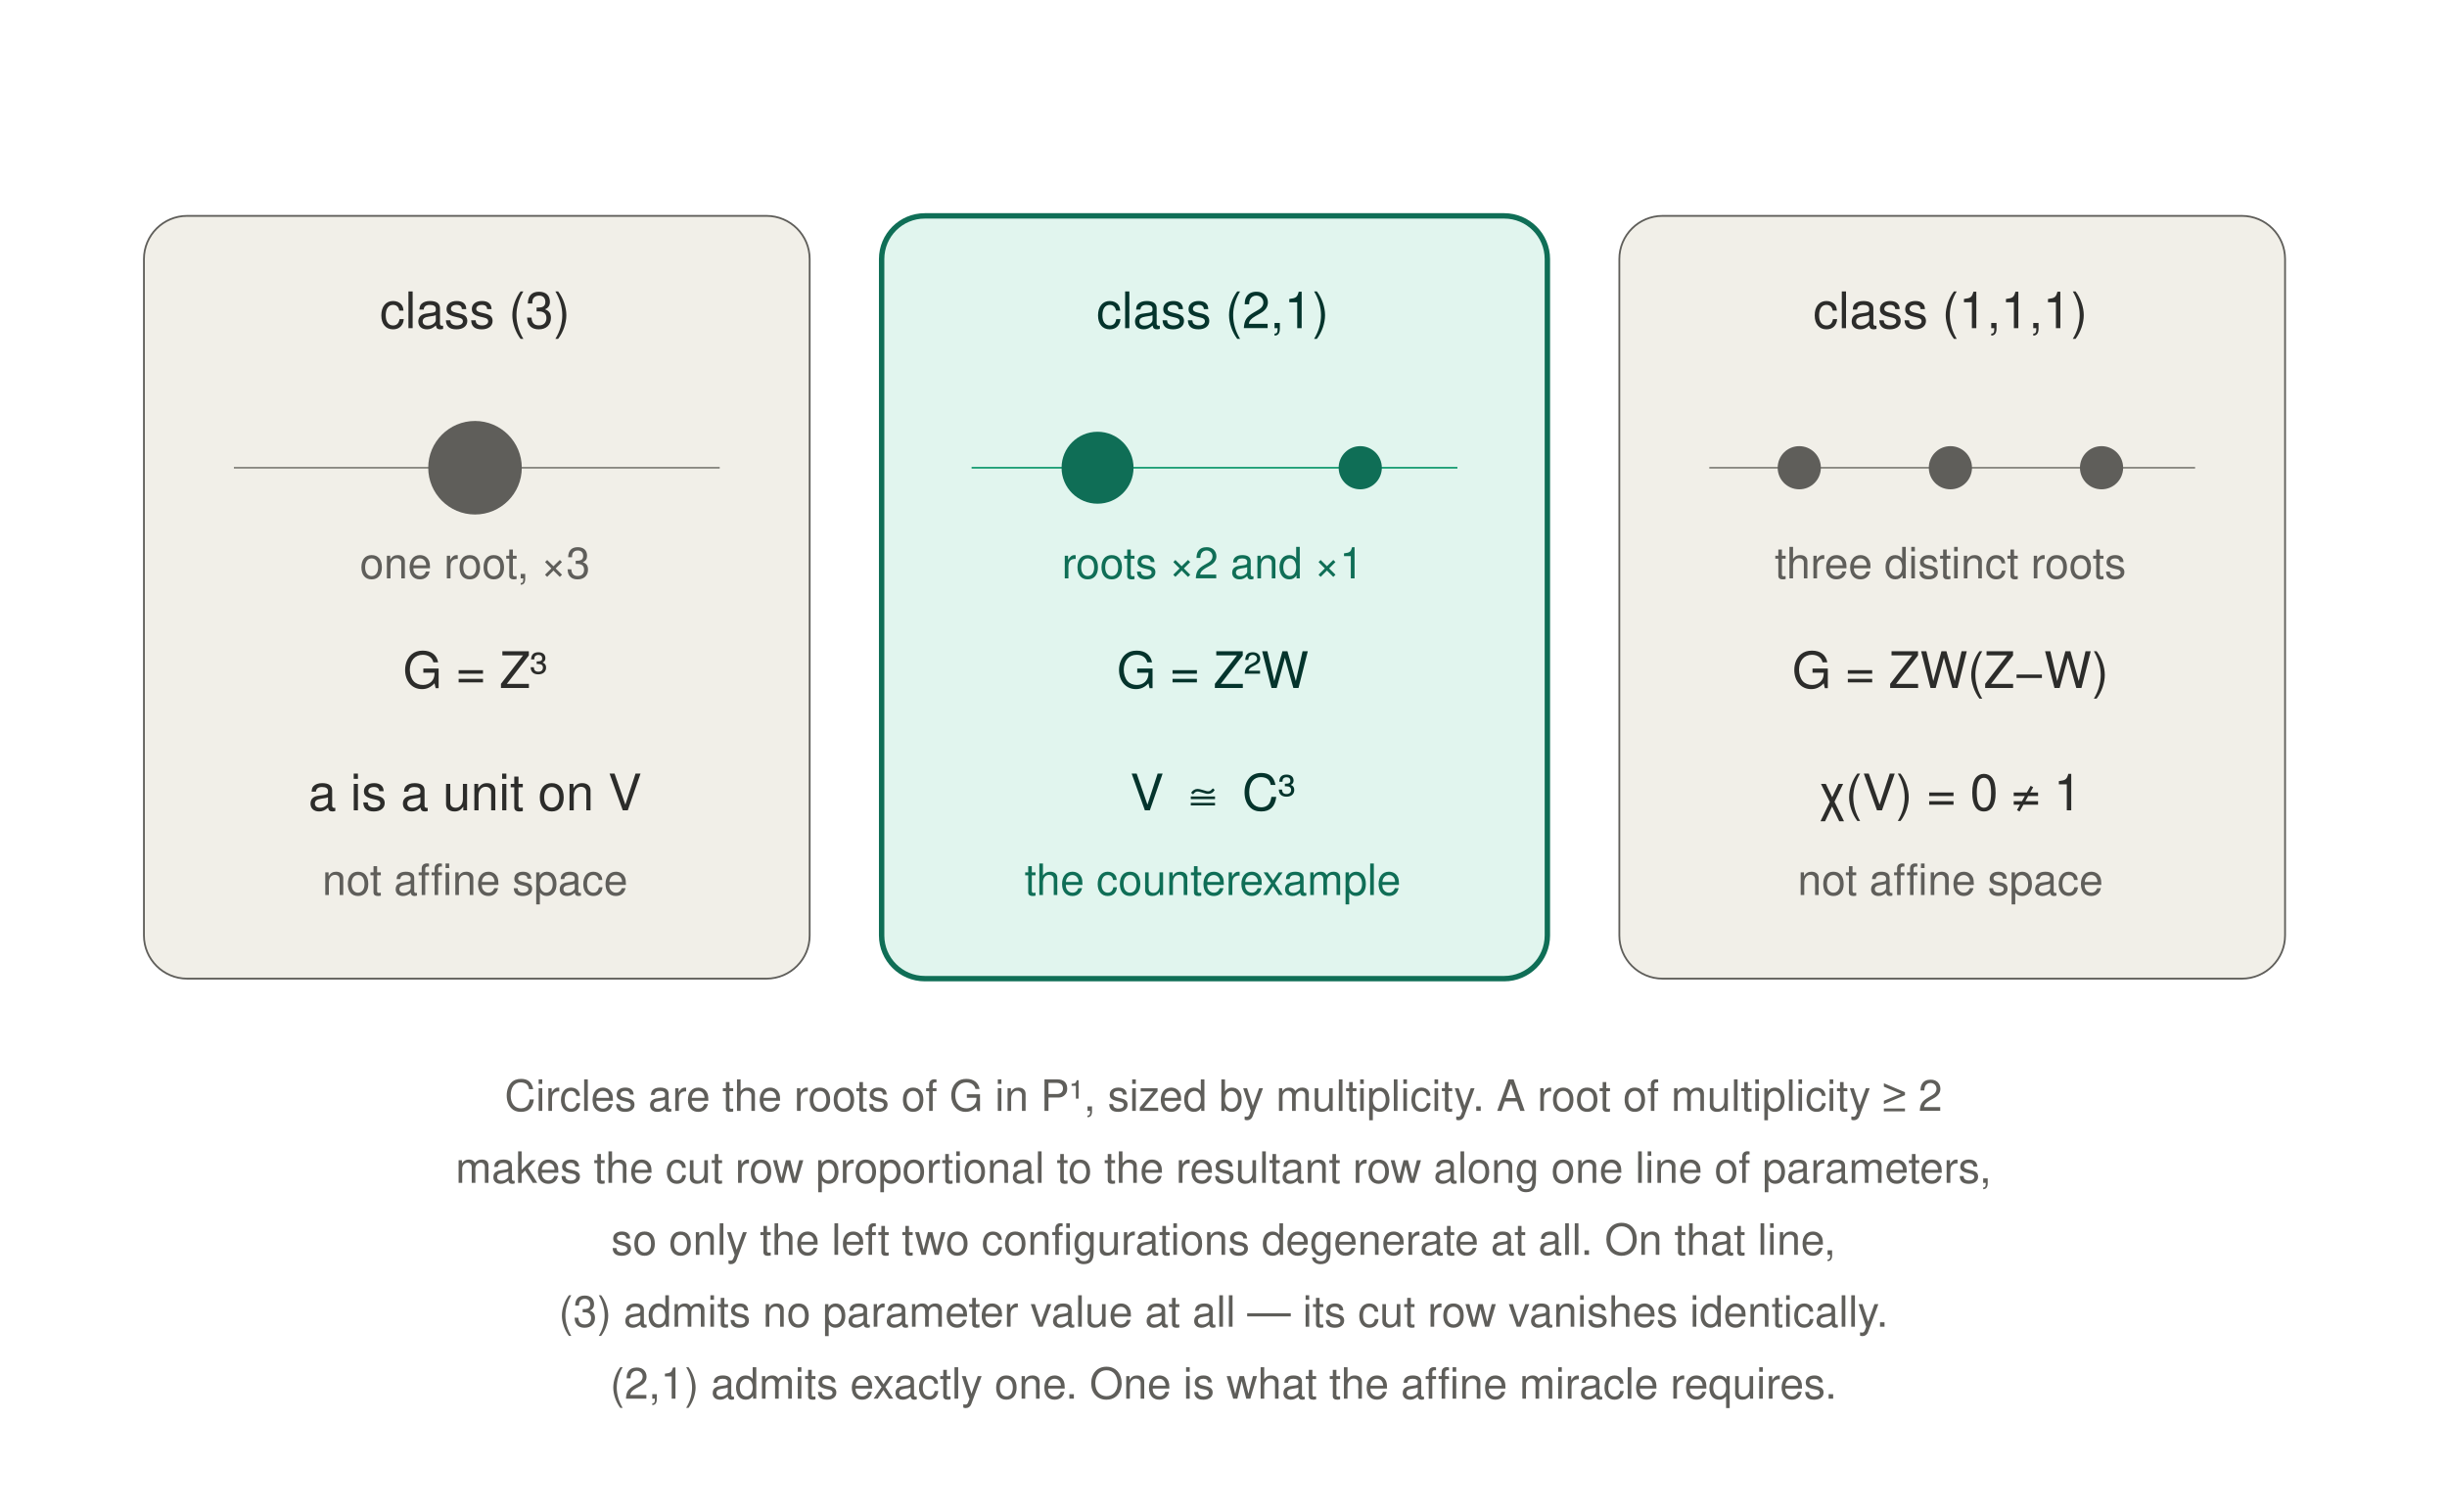
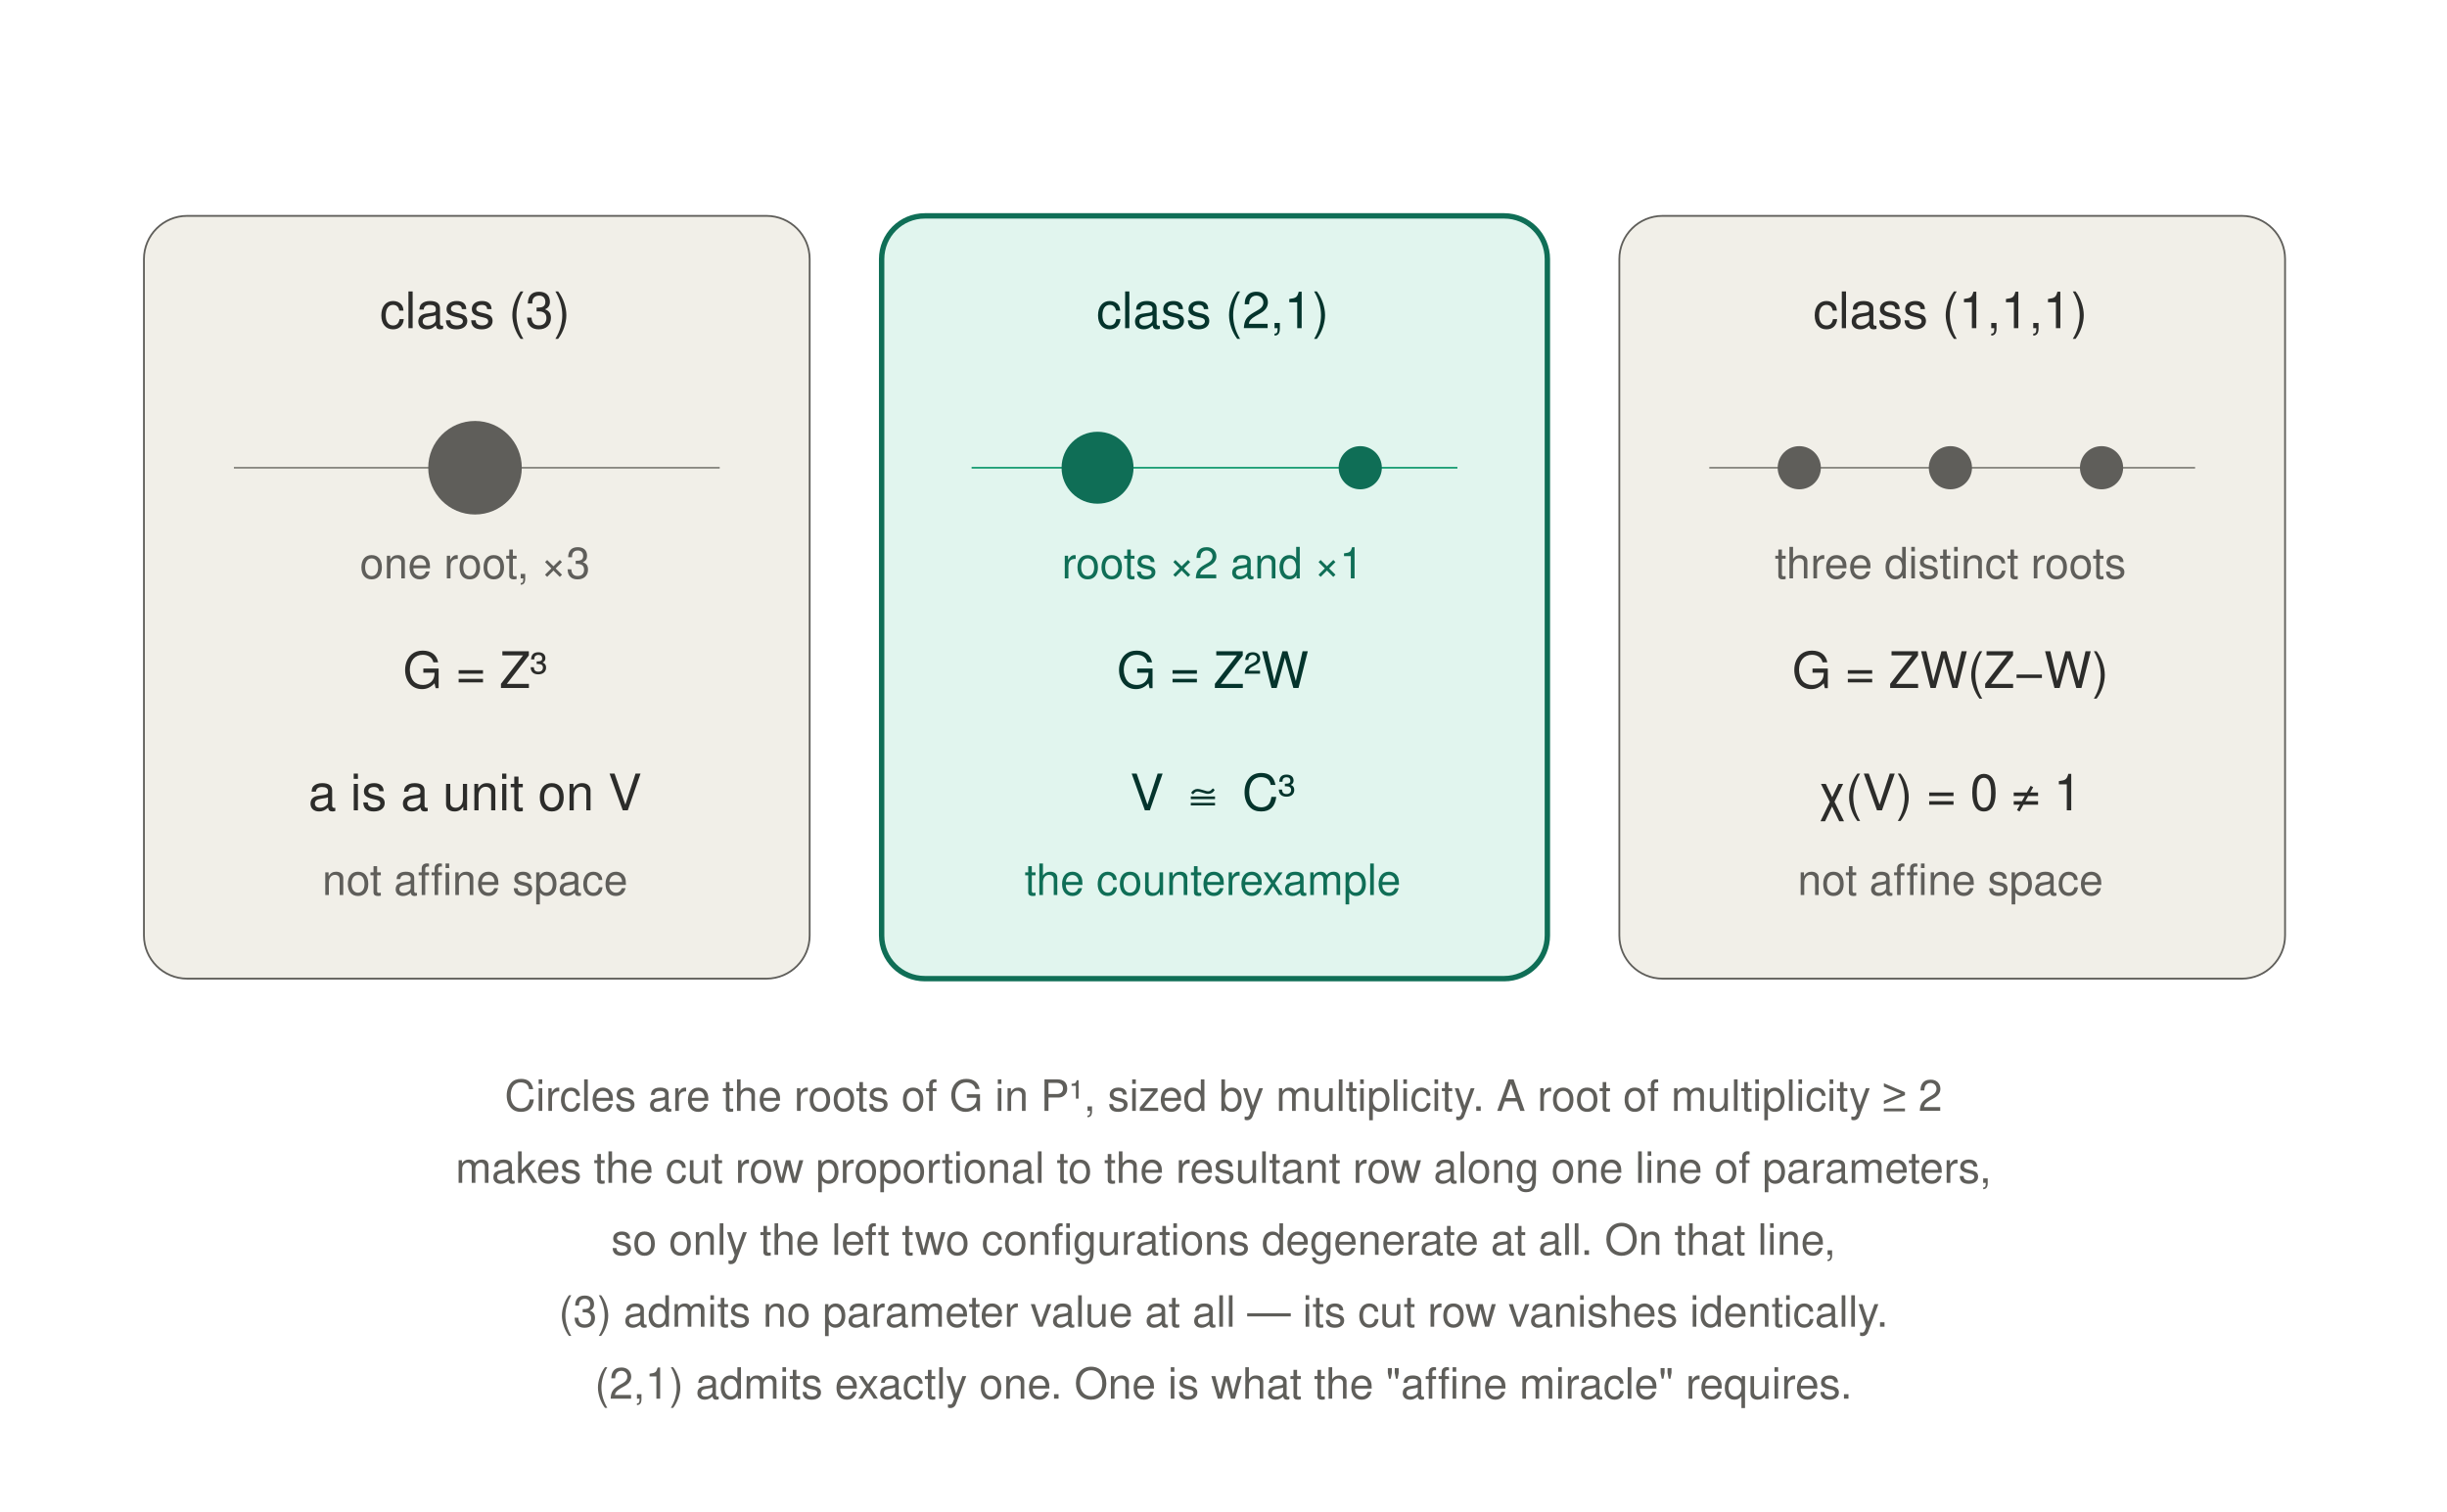
<svg xmlns="http://www.w3.org/2000/svg" width="680" height="420" viewBox="0 0 680 420" role="img" font-family="system-ui, -apple-system, 'Segoe UI', Helvetica, Arial, sans-serif">
  <style>
  .t  { font-size: 14px; font-weight: 400; }
  .th { font-size: 14px; font-weight: 500; }
  .ts { font-size: 12px; font-weight: 400; }
  .gray-fill   { fill: #F1EFE8; stroke: #5F5E5A; }
  .gray-title  { fill: #2C2C2A; }
  .gray-sub    { fill: #5F5E5A; }
  .gray-dot    { fill: #5F5E5A; }
  .gray-line   { stroke: #888780; }
  .teal-fill   { fill: #E1F5EE; stroke: #0F6E56; }
  .teal-title  { fill: #04342C; }
  .teal-sub    { fill: #0F6E56; }
  .teal-dot    { fill: #0F6E56; }
  .teal-line   { stroke: #1D9E75; }
  .caption     { fill: #5F5E5A; }
  @media (prefers-color-scheme: dark) {
    .gray-fill  { fill: #444441; stroke: #B4B2A9; }
    .gray-title { fill: #F1EFE8; }
    .gray-sub   { fill: #D3D1C7; }
    .gray-dot   { fill: #D3D1C7; }
    .gray-line  { stroke: #888780; }
    .teal-fill  { fill: #085041; stroke: #9FE1CB; }
    .teal-title { fill: #E1F5EE; }
    .teal-sub   { fill: #9FE1CB; }
    .teal-dot   { fill: #9FE1CB; }
    .teal-line  { stroke: #5DCAA5; }
    .caption    { fill: #B4B2A9; }
  }
</style>
  <rect class="gray-fill" x="40" y="60" width="185" height="212" rx="12" stroke-width="0.5" />
  <text class="th gray-title" x="132" y="88" text-anchor="middle" dominant-baseline="central">class (3)</text>
  <line class="gray-line" x1="65" y1="130" x2="200" y2="130" stroke-width="0.5" />
  <circle class="gray-dot" cx="132" cy="130" r="13" />
  <text class="ts gray-sub" x="132" y="158" text-anchor="middle" dominant-baseline="central">one root, ×3</text>
  <text class="t gray-title" x="132" y="188" text-anchor="middle" dominant-baseline="central">G = Z³</text>
  <text class="th gray-title" x="132" y="222" text-anchor="middle" dominant-baseline="central">a is a unit on V</text>
  <text class="ts gray-sub" x="132" y="246" text-anchor="middle" dominant-baseline="central">not affine space</text>
  <rect class="teal-fill" x="245" y="60" width="185" height="212" rx="12" stroke-width="1.5" />
  <text class="th teal-title" x="337" y="88" text-anchor="middle" dominant-baseline="central">class (2,1)</text>
  <line class="teal-line" x1="270" y1="130" x2="405" y2="130" stroke-width="0.5" />
  <circle class="teal-dot" cx="305" cy="130" r="10" />
  <circle class="teal-dot" cx="378" cy="130" r="6" />
  <text class="ts teal-sub" x="337" y="158" text-anchor="middle" dominant-baseline="central">roots ×2 and ×1</text>
  <text class="t teal-title" x="337" y="188" text-anchor="middle" dominant-baseline="central">G = Z²W</text>
  <text class="th teal-title" x="337" y="222" text-anchor="middle" dominant-baseline="central">V ≅ C³</text>
  <text class="ts teal-sub" x="337" y="246" text-anchor="middle" dominant-baseline="central">the counterexample</text>
  <rect class="gray-fill" x="450" y="60" width="185" height="212" rx="12" stroke-width="0.5" />
  <text class="th gray-title" x="542" y="88" text-anchor="middle" dominant-baseline="central">class (1,1,1)</text>
  <line class="gray-line" x1="475" y1="130" x2="610" y2="130" stroke-width="0.5" />
  <circle class="gray-dot" cx="500" cy="130" r="6" />
  <circle class="gray-dot" cx="542" cy="130" r="6" />
  <circle class="gray-dot" cx="584" cy="130" r="6" />
  <text class="ts gray-sub" x="542" y="158" text-anchor="middle" dominant-baseline="central">three distinct roots</text>
  <text class="t gray-title" x="542" y="188" text-anchor="middle" dominant-baseline="central">G = ZW(Z−W)</text>
  <text class="th gray-title" x="542" y="222" text-anchor="middle" dominant-baseline="central">χ(V) = 0 ≠ 1</text>
  <text class="ts gray-sub" x="542" y="246" text-anchor="middle" dominant-baseline="central">not affine space</text>
  <text class="ts caption" x="340" y="306" text-anchor="middle" dominant-baseline="central">Circles are the roots of G in P¹, sized by multiplicity. A root of multiplicity ≥ 2</text>
  <text class="ts caption" x="340" y="326" text-anchor="middle" dominant-baseline="central">makes the cut row proportional to the resultant row along one line of parameters,</text>
  <text class="ts caption" x="340" y="346" text-anchor="middle" dominant-baseline="central">so only the left two configurations degenerate at all. On that line, </text>
  <text class="ts caption" x="340" y="366" text-anchor="middle" dominant-baseline="central">(3) admits no parameter value at all — its cut row vanishes identically.</text>
-   <text class="ts caption" x="340" y="386" text-anchor="middle" dominant-baseline="central">(2,1) admits exactly one. One is what the affine miracle requires.</text>
+   <text class="ts caption" x="340" y="386" text-anchor="middle" dominant-baseline="central">(2,1) admits exactly one. One is what the "affine miracle" requires.</text>
</svg>
